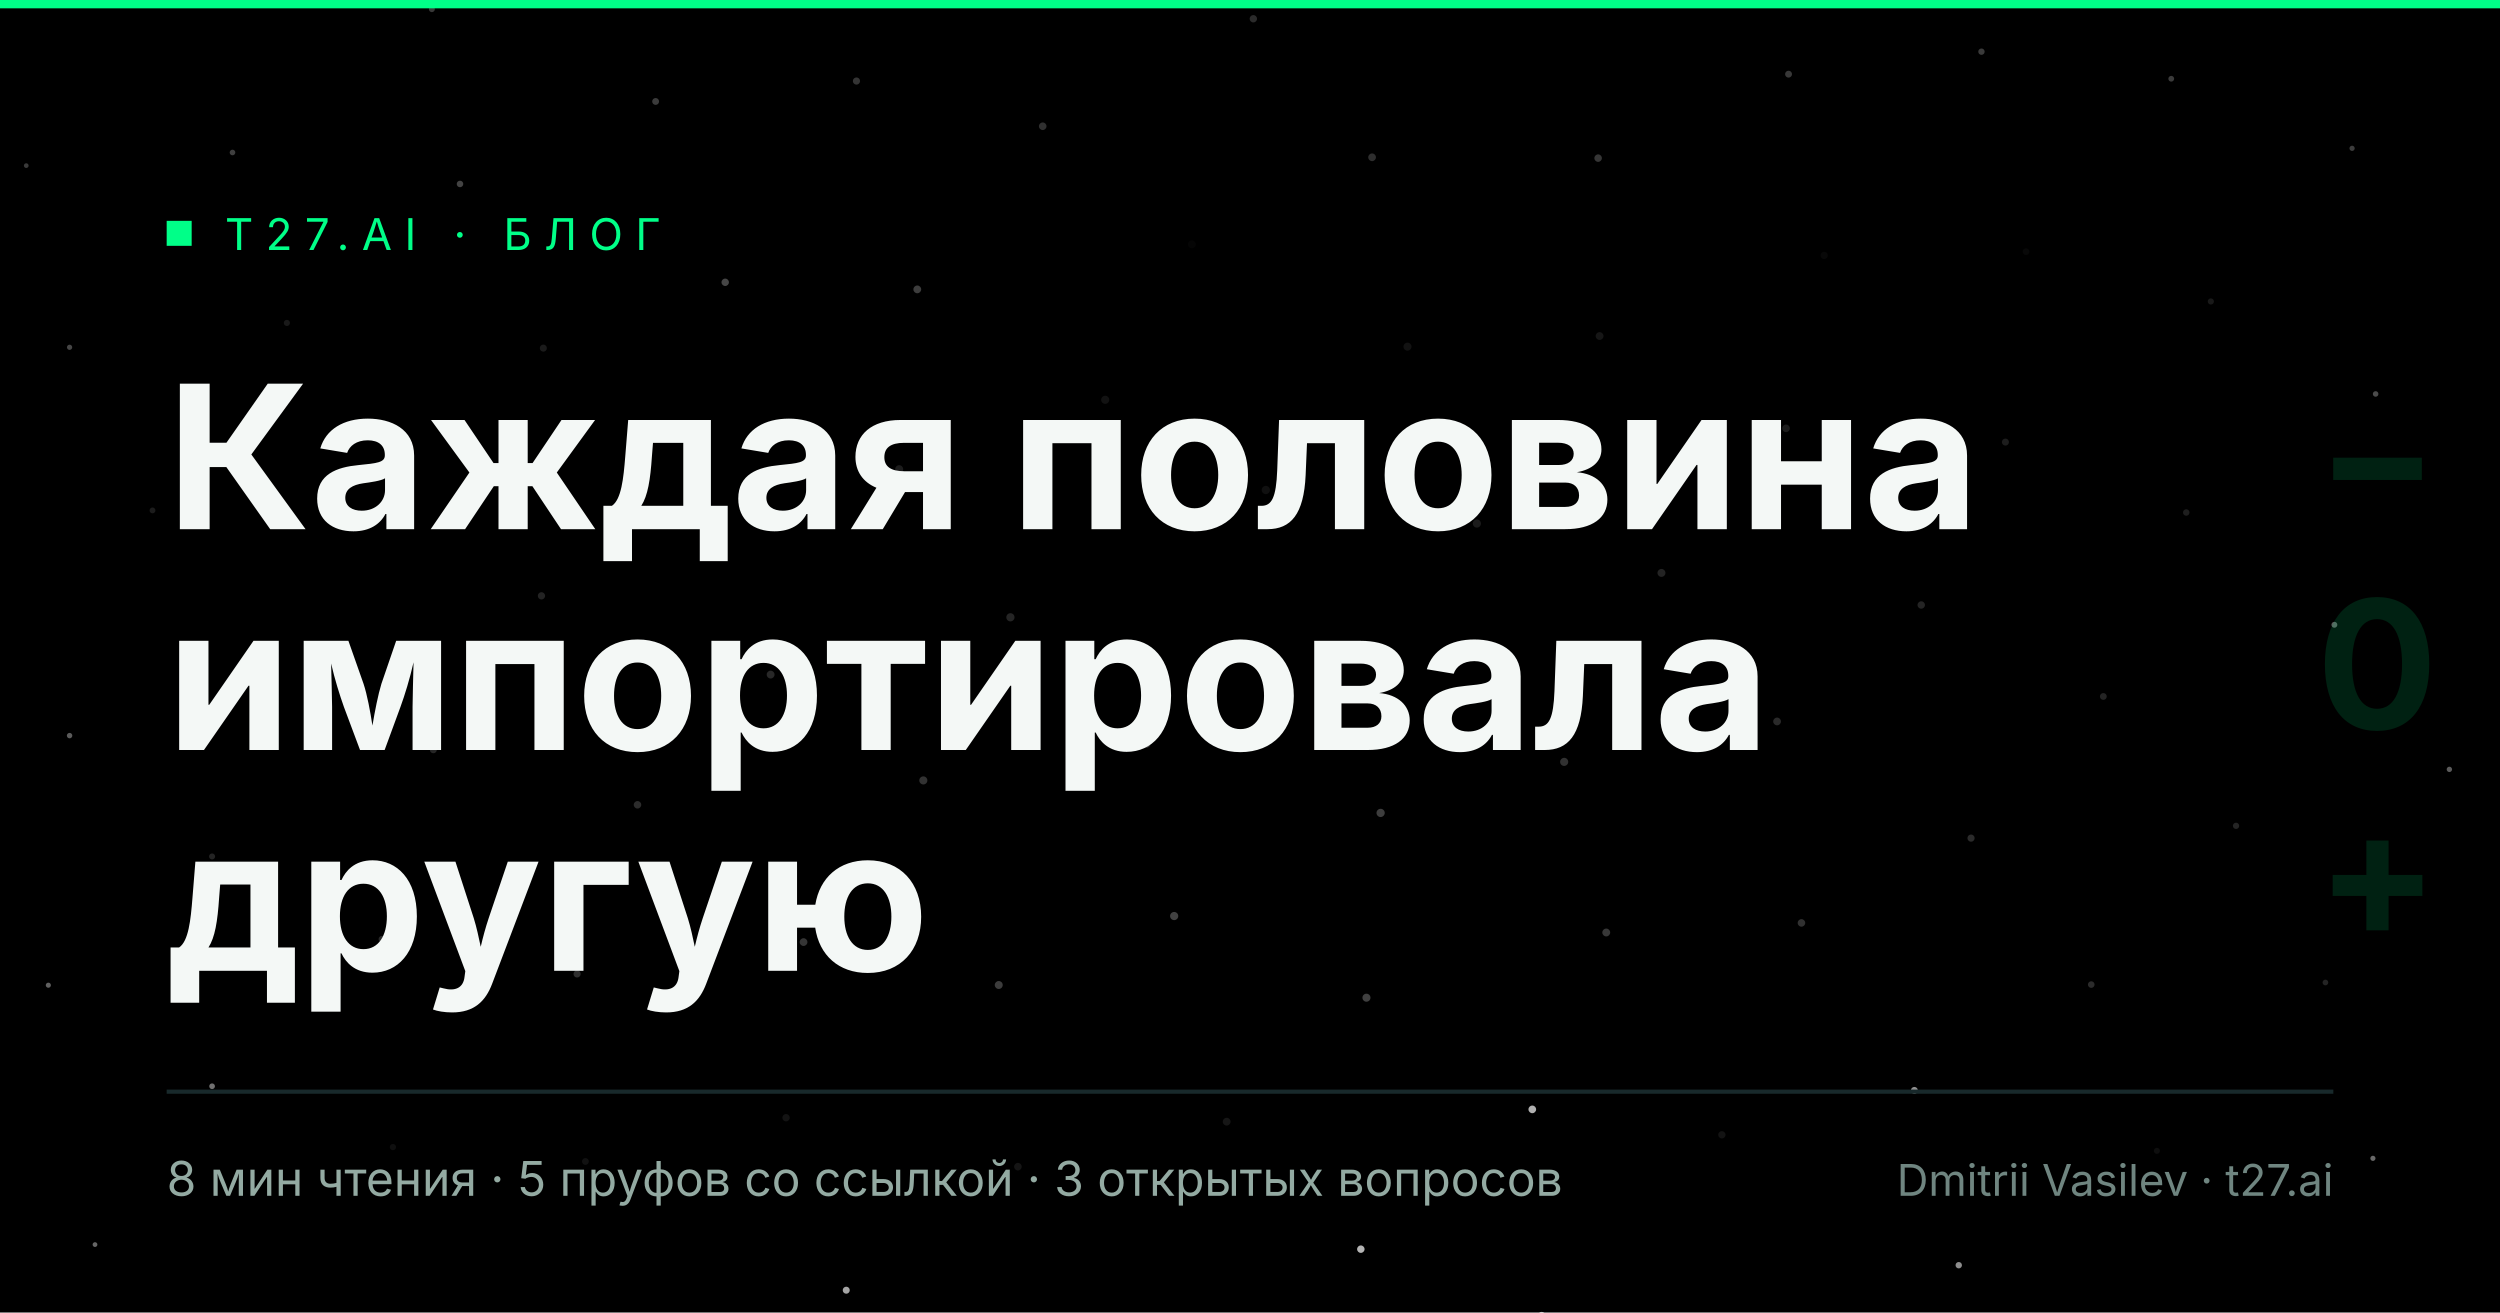
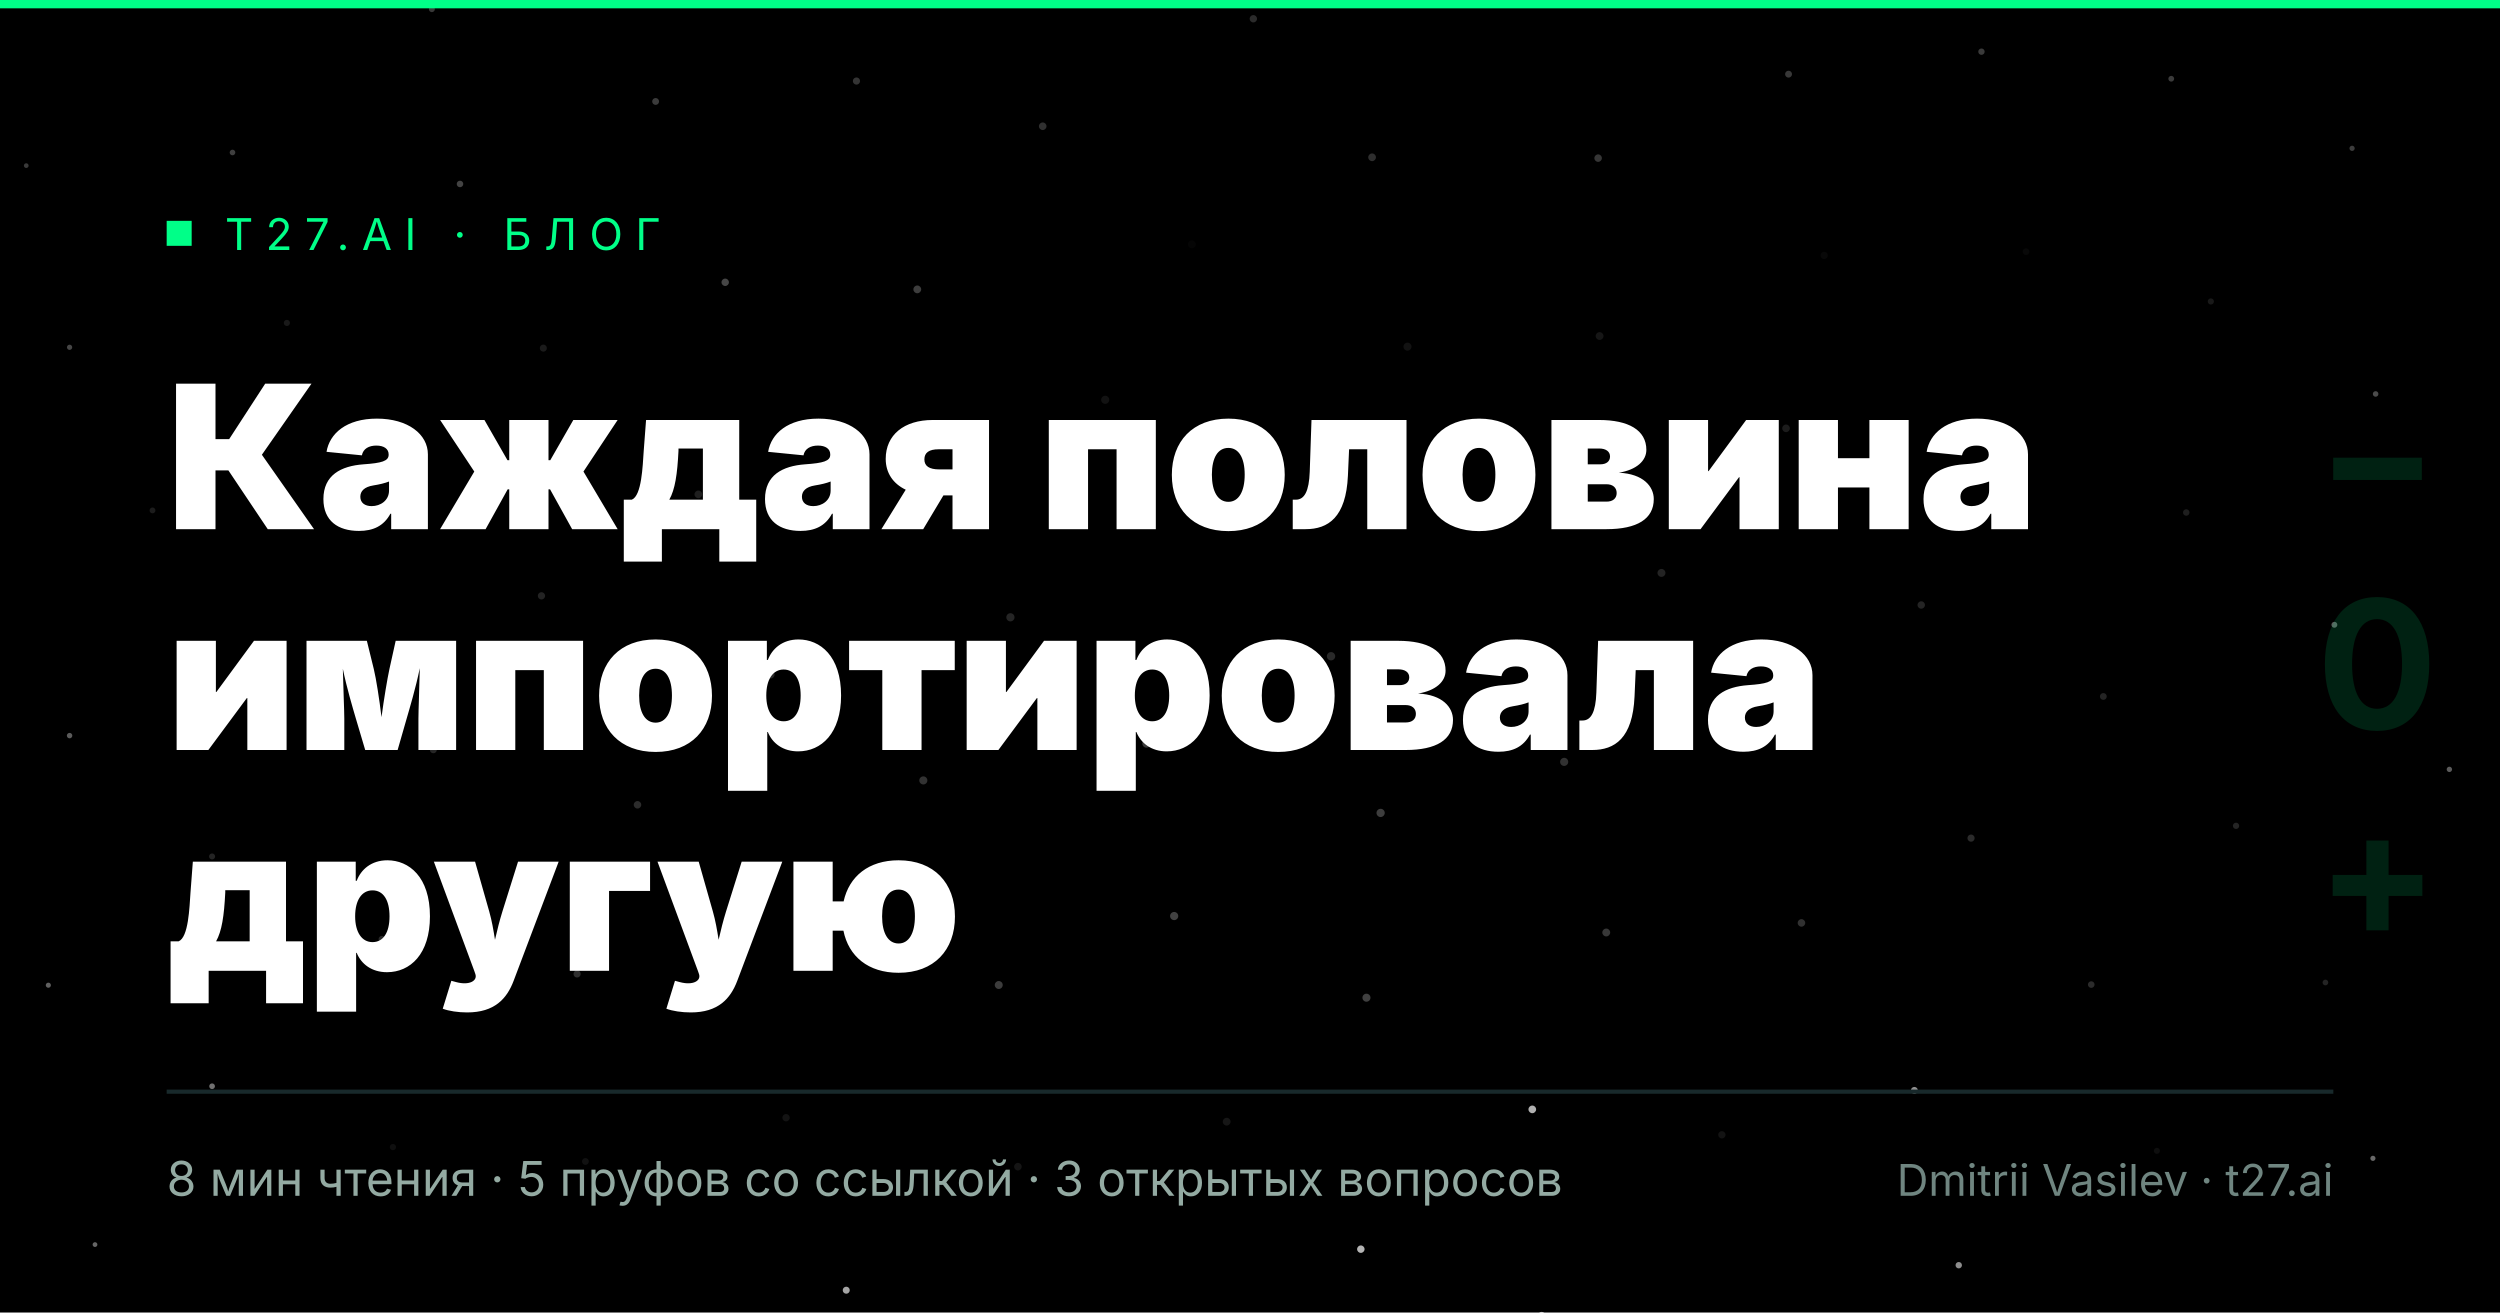
<svg xmlns="http://www.w3.org/2000/svg" width="1200" height="630" viewBox="0 0 1200 630" role="img" aria-label="Каждая половина импортировала другую">
  <rect width="1200" height="630" fill="#000000" />
  <circle cx="638.9" cy="315.0" r="2.00" fill="#ffffff" opacity="0.164" />
  <circle cx="550.3" cy="356.9" r="1.99" fill="#ffffff" opacity="0.232" />
  <circle cx="607.6" cy="235.2" r="1.98" fill="#ffffff" opacity="0.064" />
  <circle cx="662.7" cy="390.2" r="1.98" fill="#ffffff" opacity="0.242" />
  <circle cx="485.0" cy="296.3" r="1.97" fill="#ffffff" opacity="0.145" />
  <circle cx="708.9" cy="251.3" r="1.96" fill="#ffffff" opacity="0.109" />
  <circle cx="563.6" cy="439.7" r="1.96" fill="#ffffff" opacity="0.257" />
  <circle cx="530.5" cy="191.9" r="1.95" fill="#ffffff" opacity="0.073" />
  <circle cx="750.8" cy="365.7" r="1.95" fill="#ffffff" opacity="0.194" />
  <circle cx="443.2" cy="374.6" r="1.94" fill="#ffffff" opacity="0.198" />
  <circle cx="675.6" cy="166.4" r="1.93" fill="#ffffff" opacity="0.071" />
  <circle cx="655.9" cy="478.9" r="1.93" fill="#ffffff" opacity="0.252" />
  <circle cx="431.6" cy="225.2" r="1.92" fill="#ffffff" opacity="0.110" />
  <circle cx="797.5" cy="275.0" r="1.91" fill="#ffffff" opacity="0.137" />
  <circle cx="479.4" cy="472.8" r="1.91" fill="#ffffff" opacity="0.237" />
  <circle cx="572.1" cy="117.3" r="1.90" fill="#ffffff" opacity="0.022" />
  <circle cx="771.0" cy="447.6" r="1.89" fill="#ffffff" opacity="0.219" />
  <circle cx="369.9" cy="323.8" r="1.89" fill="#ffffff" opacity="0.160" />
  <circle cx="767.8" cy="161.3" r="1.88" fill="#ffffff" opacity="0.089" />
  <circle cx="588.8" cy="538.4" r="1.87" fill="#ffffff" opacity="0.089" />
  <circle cx="440.3" cy="138.9" r="1.87" fill="#ffffff" opacity="0.242" />
  <circle cx="853.0" cy="346.3" r="1.86" fill="#ffffff" opacity="0.167" />
  <circle cx="385.7" cy="452.2" r="1.86" fill="#ffffff" opacity="0.208" />
  <circle cx="658.6" cy="75.5" r="1.85" fill="#ffffff" opacity="0.182" />
  <circle cx="735.5" cy="532.5" r="1.84" fill="#ffffff" opacity="0.691" />
  <circle cx="335.2" cy="237.3" r="1.84" fill="#ffffff" opacity="0.124" />
  <circle cx="857.3" cy="205.6" r="1.83" fill="#ffffff" opacity="0.113" />
  <circle cx="488.6" cy="560.0" r="1.82" fill="#ffffff" opacity="0.084" />
  <circle cx="500.5" cy="60.6" r="1.82" fill="#ffffff" opacity="0.189" />
  <circle cx="864.7" cy="443.0" r="1.81" fill="#ffffff" opacity="0.194" />
  <circle cx="306.0" cy="386.3" r="1.80" fill="#ffffff" opacity="0.174" />
  <circle cx="767.1" cy="75.9" r="1.80" fill="#ffffff" opacity="0.214" />
  <circle cx="653.2" cy="599.6" r="1.79" fill="#ffffff" opacity="0.706" />
  <circle cx="348.1" cy="135.5" r="1.78" fill="#ffffff" opacity="0.274" />
  <circle cx="922.2" cy="290.4" r="1.78" fill="#ffffff" opacity="0.141" />
  <circle cx="377.3" cy="536.5" r="1.77" fill="#ffffff" opacity="0.076" />
  <circle cx="601.6" cy="9.0" r="1.77" fill="#ffffff" opacity="0.168" />
  <circle cx="826.5" cy="544.7" r="1.76" fill="#ffffff" opacity="0.076" />
  <circle cx="259.9" cy="286.0" r="1.75" fill="#ffffff" opacity="0.139" />
  <circle cx="875.6" cy="122.6" r="1.75" fill="#ffffff" opacity="0.033" />
  <circle cx="537.3" cy="632.1" r="1.74" fill="#ffffff" opacity="0.689" />
  <circle cx="411.1" cy="38.9" r="1.73" fill="#ffffff" opacity="0.206" />
  <circle cx="946.1" cy="402.3" r="1.73" fill="#ffffff" opacity="0.169" />
  <circle cx="277.0" cy="467.5" r="1.72" fill="#ffffff" opacity="0.185" />
  <circle cx="727.7" cy="-1.8" r="1.71" fill="#ffffff" opacity="0.181" />
  <circle cx="740.0" cy="631.4" r="1.71" fill="#ffffff" opacity="0.663" />
  <circle cx="260.8" cy="167.1" r="1.70" fill="#ffffff" opacity="0.106" />
  <circle cx="962.6" cy="212.2" r="1.69" fill="#ffffff" opacity="0.117" />
  <circle cx="406.2" cy="619.3" r="1.69" fill="#ffffff" opacity="0.641" />
  <circle cx="918.9" cy="523.4" r="1.67" fill="#ffffff" opacity="0.564" />
  <circle cx="208.0" cy="359.9" r="1.67" fill="#ffffff" opacity="0.152" />
  <circle cx="858.5" cy="35.6" r="1.66" fill="#ffffff" opacity="0.221" />
  <circle cx="314.7" cy="48.7" r="1.65" fill="#ffffff" opacity="0.232" />
  <circle cx="1009.6" cy="334.3" r="1.64" fill="#ffffff" opacity="0.144" />
  <circle cx="281.0" cy="557.5" r="1.64" fill="#ffffff" opacity="0.068" />
  <circle cx="838.8" cy="634.0" r="1.62" fill="#ffffff" opacity="0.611" />
  <circle cx="186.2" cy="227.4" r="1.62" fill="#ffffff" opacity="0.119" />
  <circle cx="972.5" cy="120.8" r="1.61" fill="#ffffff" opacity="0.034" />
  <circle cx="1003.8" cy="472.6" r="1.59" fill="#ffffff" opacity="0.168" />
  <circle cx="183.3" cy="450.8" r="1.58" fill="#ffffff" opacity="0.163" />
  <circle cx="220.8" cy="88.3" r="1.57" fill="#ffffff" opacity="0.262" />
  <circle cx="1049.4" cy="246.0" r="1.56" fill="#ffffff" opacity="0.120" />
  <circle cx="940.2" cy="607.3" r="1.54" fill="#ffffff" opacity="0.551" />
  <circle cx="131.3" cy="310.8" r="1.53" fill="#ffffff" opacity="0.131" />
  <circle cx="951.1" cy="24.8" r="1.53" fill="#ffffff" opacity="0.228" />
  <circle cx="1073.3" cy="396.4" r="1.51" fill="#ffffff" opacity="0.144" />
  <circle cx="188.6" cy="550.6" r="1.50" fill="#ffffff" opacity="0.060" />
  <circle cx="137.7" cy="155.0" r="1.48" fill="#ffffff" opacity="0.100" />
  <circle cx="1061.2" cy="144.7" r="1.48" fill="#ffffff" opacity="0.098" />
  <circle cx="1035.3" cy="552.4" r="1.46" fill="#ffffff" opacity="0.058" />
  <circle cx="101.8" cy="411.1" r="1.45" fill="#ffffff" opacity="0.142" />
  <circle cx="207.3" cy="4.4" r="1.43" fill="#ffffff" opacity="0.220" />
  <circle cx="1120.5" cy="299.9" r="1.42" fill="#ffffff" opacity="0.357" />
  <circle cx="73.2" cy="245.0" r="1.40" fill="#ffffff" opacity="0.111" />
  <circle cx="1042.2" cy="37.8" r="1.39" fill="#ffffff" opacity="0.234" />
  <circle cx="1116.2" cy="471.6" r="1.37" fill="#ffffff" opacity="0.143" />
  <circle cx="101.8" cy="521.4" r="1.37" fill="#ffffff" opacity="0.441" />
  <circle cx="111.6" cy="73.2" r="1.35" fill="#ffffff" opacity="0.247" />
  <circle cx="1140.3" cy="189.1" r="1.34" fill="#ffffff" opacity="0.295" />
  <circle cx="33.4" cy="353.1" r="1.31" fill="#ffffff" opacity="0.357" />
  <circle cx="1175.7" cy="369.3" r="1.29" fill="#ffffff" opacity="0.358" />
  <circle cx="133.6" cy="634.1" r="1.28" fill="#ffffff" opacity="0.458" />
  <circle cx="33.4" cy="166.7" r="1.26" fill="#ffffff" opacity="0.276" />
  <circle cx="1129.0" cy="71.2" r="1.26" fill="#ffffff" opacity="0.239" />
  <circle cx="1139.0" cy="556.0" r="1.24" fill="#ffffff" opacity="0.413" />
  <circle cx="23.2" cy="472.9" r="1.23" fill="#ffffff" opacity="0.381" />
  <circle cx="45.6" cy="597.4" r="1.15" fill="#ffffff" opacity="0.399" />
  <circle cx="12.6" cy="79.5" r="1.13" fill="#ffffff" opacity="0.229" />
-   <text x="1112" y="250" font-family="Inter,Helvetica,Arial,sans-serif" font-size="86" font-weight="700" fill="#00ff88" opacity="0.13">−</text>
-   <text x="1112" y="350" font-family="Inter,Helvetica,Arial,sans-serif" font-size="86" font-weight="700" fill="#00ff88" opacity="0.13">0</text>
-   <text x="1112" y="450" font-family="Inter,Helvetica,Arial,sans-serif" font-size="86" font-weight="700" fill="#00ff88" opacity="0.13">+</text>
+   <text x="1112" y="250" font-family="Inter,DejaVu Sans,Helvetica,Arial,sans-serif" font-size="86" font-weight="700" fill="#00ff88" opacity="0.13">−</text>
+   <text x="1112" y="350" font-family="Inter,DejaVu Sans,Helvetica,Arial,sans-serif" font-size="86" font-weight="700" fill="#00ff88" opacity="0.13">0</text>
+   <text x="1112" y="450" font-family="Inter,DejaVu Sans,Helvetica,Arial,sans-serif" font-size="86" font-weight="700" fill="#00ff88" opacity="0.13">+</text>
  <rect x="0" y="0" width="1200" height="4" fill="#00ff88" />
  <rect x="80" y="106" width="12" height="12" fill="#00ff88" />
-   <text x="108" y="120" font-family="Inter,Helvetica,Arial,sans-serif" font-size="21" letter-spacing="6" fill="#00ff88">T27.AI · БЛОГ</text>
-   <text x="80" y="254" font-family="Inter,Helvetica,Arial,sans-serif" font-size="96" font-weight="700" fill="#f4f8f6">Каждая половина</text>
-   <text x="80" y="360" font-family="Inter,Helvetica,Arial,sans-serif" font-size="96" font-weight="700" fill="#f4f8f6">импортировала</text>
-   <text x="80" y="466" font-family="Inter,Helvetica,Arial,sans-serif" font-size="96" font-weight="700" fill="#f4f8f6">другую</text>
+   <text x="108" y="120" font-family="Inter,DejaVu Sans,Helvetica,Arial,sans-serif" font-size="21" letter-spacing="6" fill="#00ff88">T27.AI · БЛОГ</text>
+   <text x="80" y="254" font-family="Inter,DejaVu Sans,Helvetica,Arial,sans-serif" font-size="96" font-weight="900" fill="#ffffff">Каждая половина</text>
+   <text x="80" y="360" font-family="Inter,DejaVu Sans,Helvetica,Arial,sans-serif" font-size="96" font-weight="900" fill="#ffffff">импортировала</text>
+   <text x="80" y="466" font-family="Inter,DejaVu Sans,Helvetica,Arial,sans-serif" font-size="96" font-weight="900" fill="#ffffff">другую</text>
  <line x1="80" y1="524" x2="1120" y2="524" stroke="#18292b" stroke-width="2" />
-   <text x="80" y="574" font-family="Inter,Helvetica,Arial,sans-serif" font-size="23" fill="#93aaa2">8 мин чтения  ·  5 пруфов со ссылкой  ·  3 открытых вопросов</text>
-   <text x="1120" y="574" text-anchor="end" font-family="Inter,Helvetica,Arial,sans-serif" font-size="21" fill="#6f8580">Dmitrii Vasilev · t27.ai</text>
+   <text x="80" y="574" font-family="Inter,DejaVu Sans,Helvetica,Arial,sans-serif" font-size="23" fill="#93aaa2">8 мин чтения  ·  5 пруфов со ссылкой  ·  3 открытых вопросов</text>
+   <text x="1120" y="574" text-anchor="end" font-family="Inter,DejaVu Sans,Helvetica,Arial,sans-serif" font-size="21" fill="#6f8580">Dmitrii Vasilev · t27.ai</text>
</svg>
